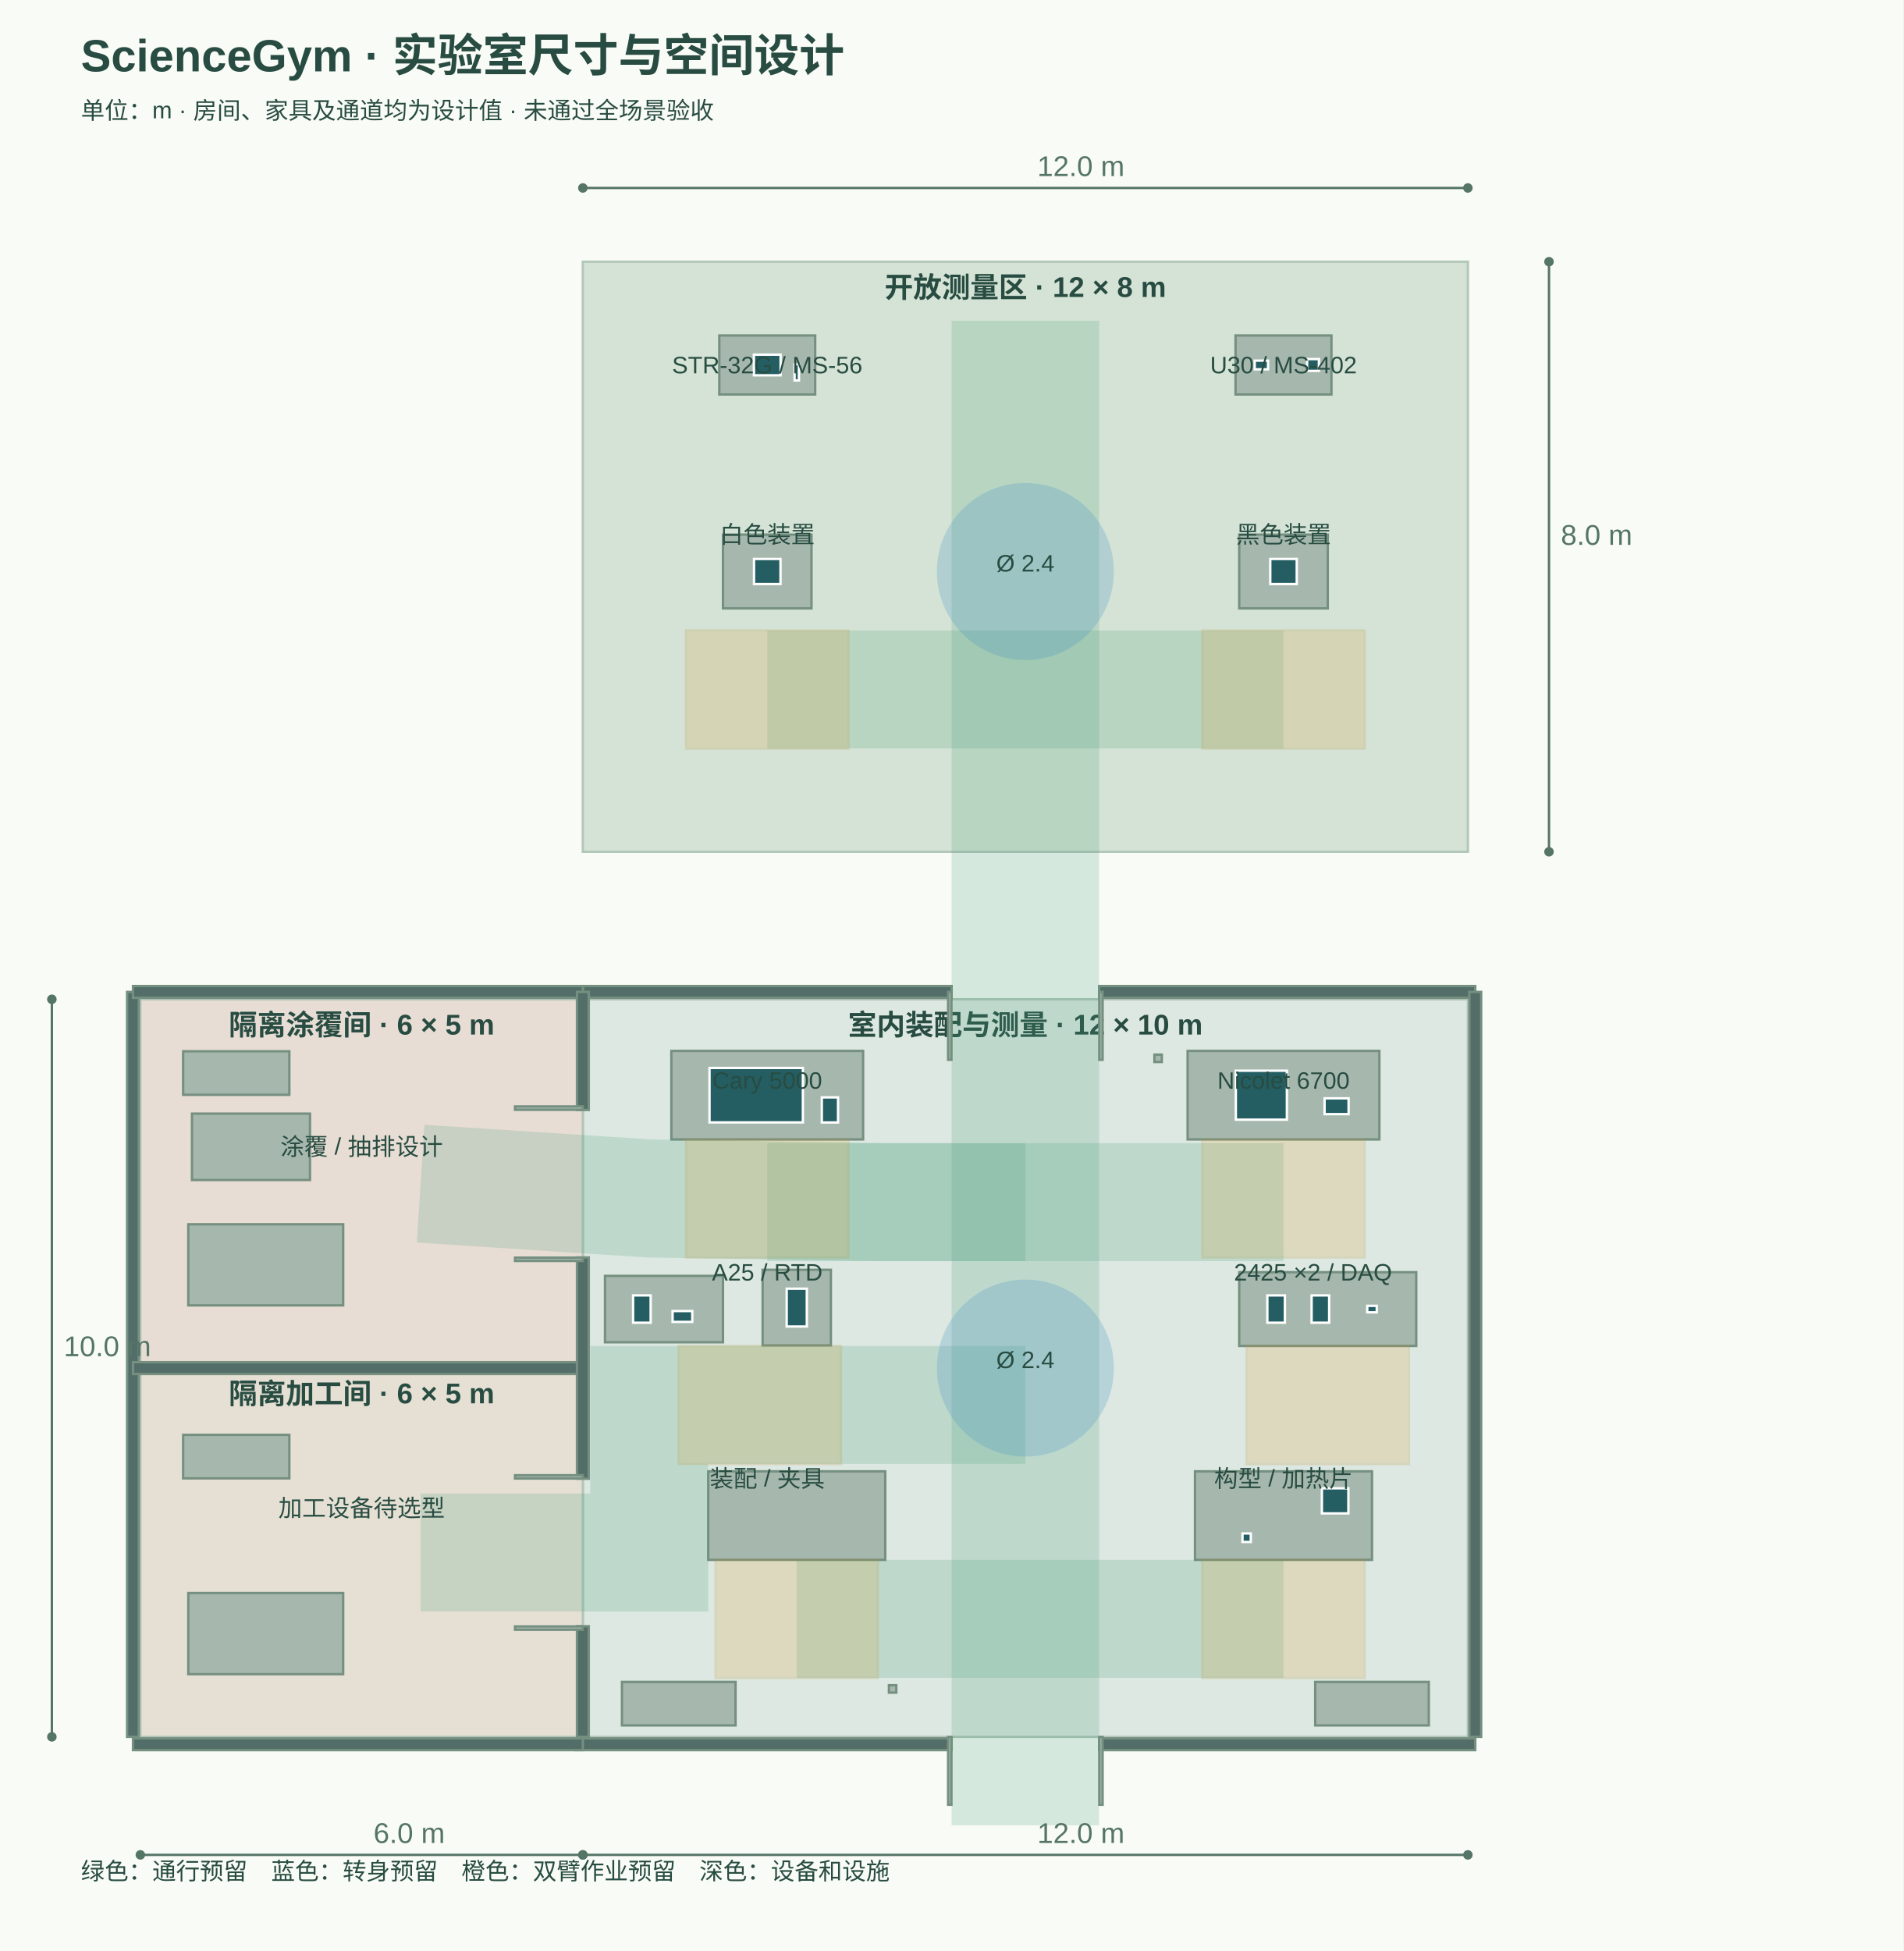
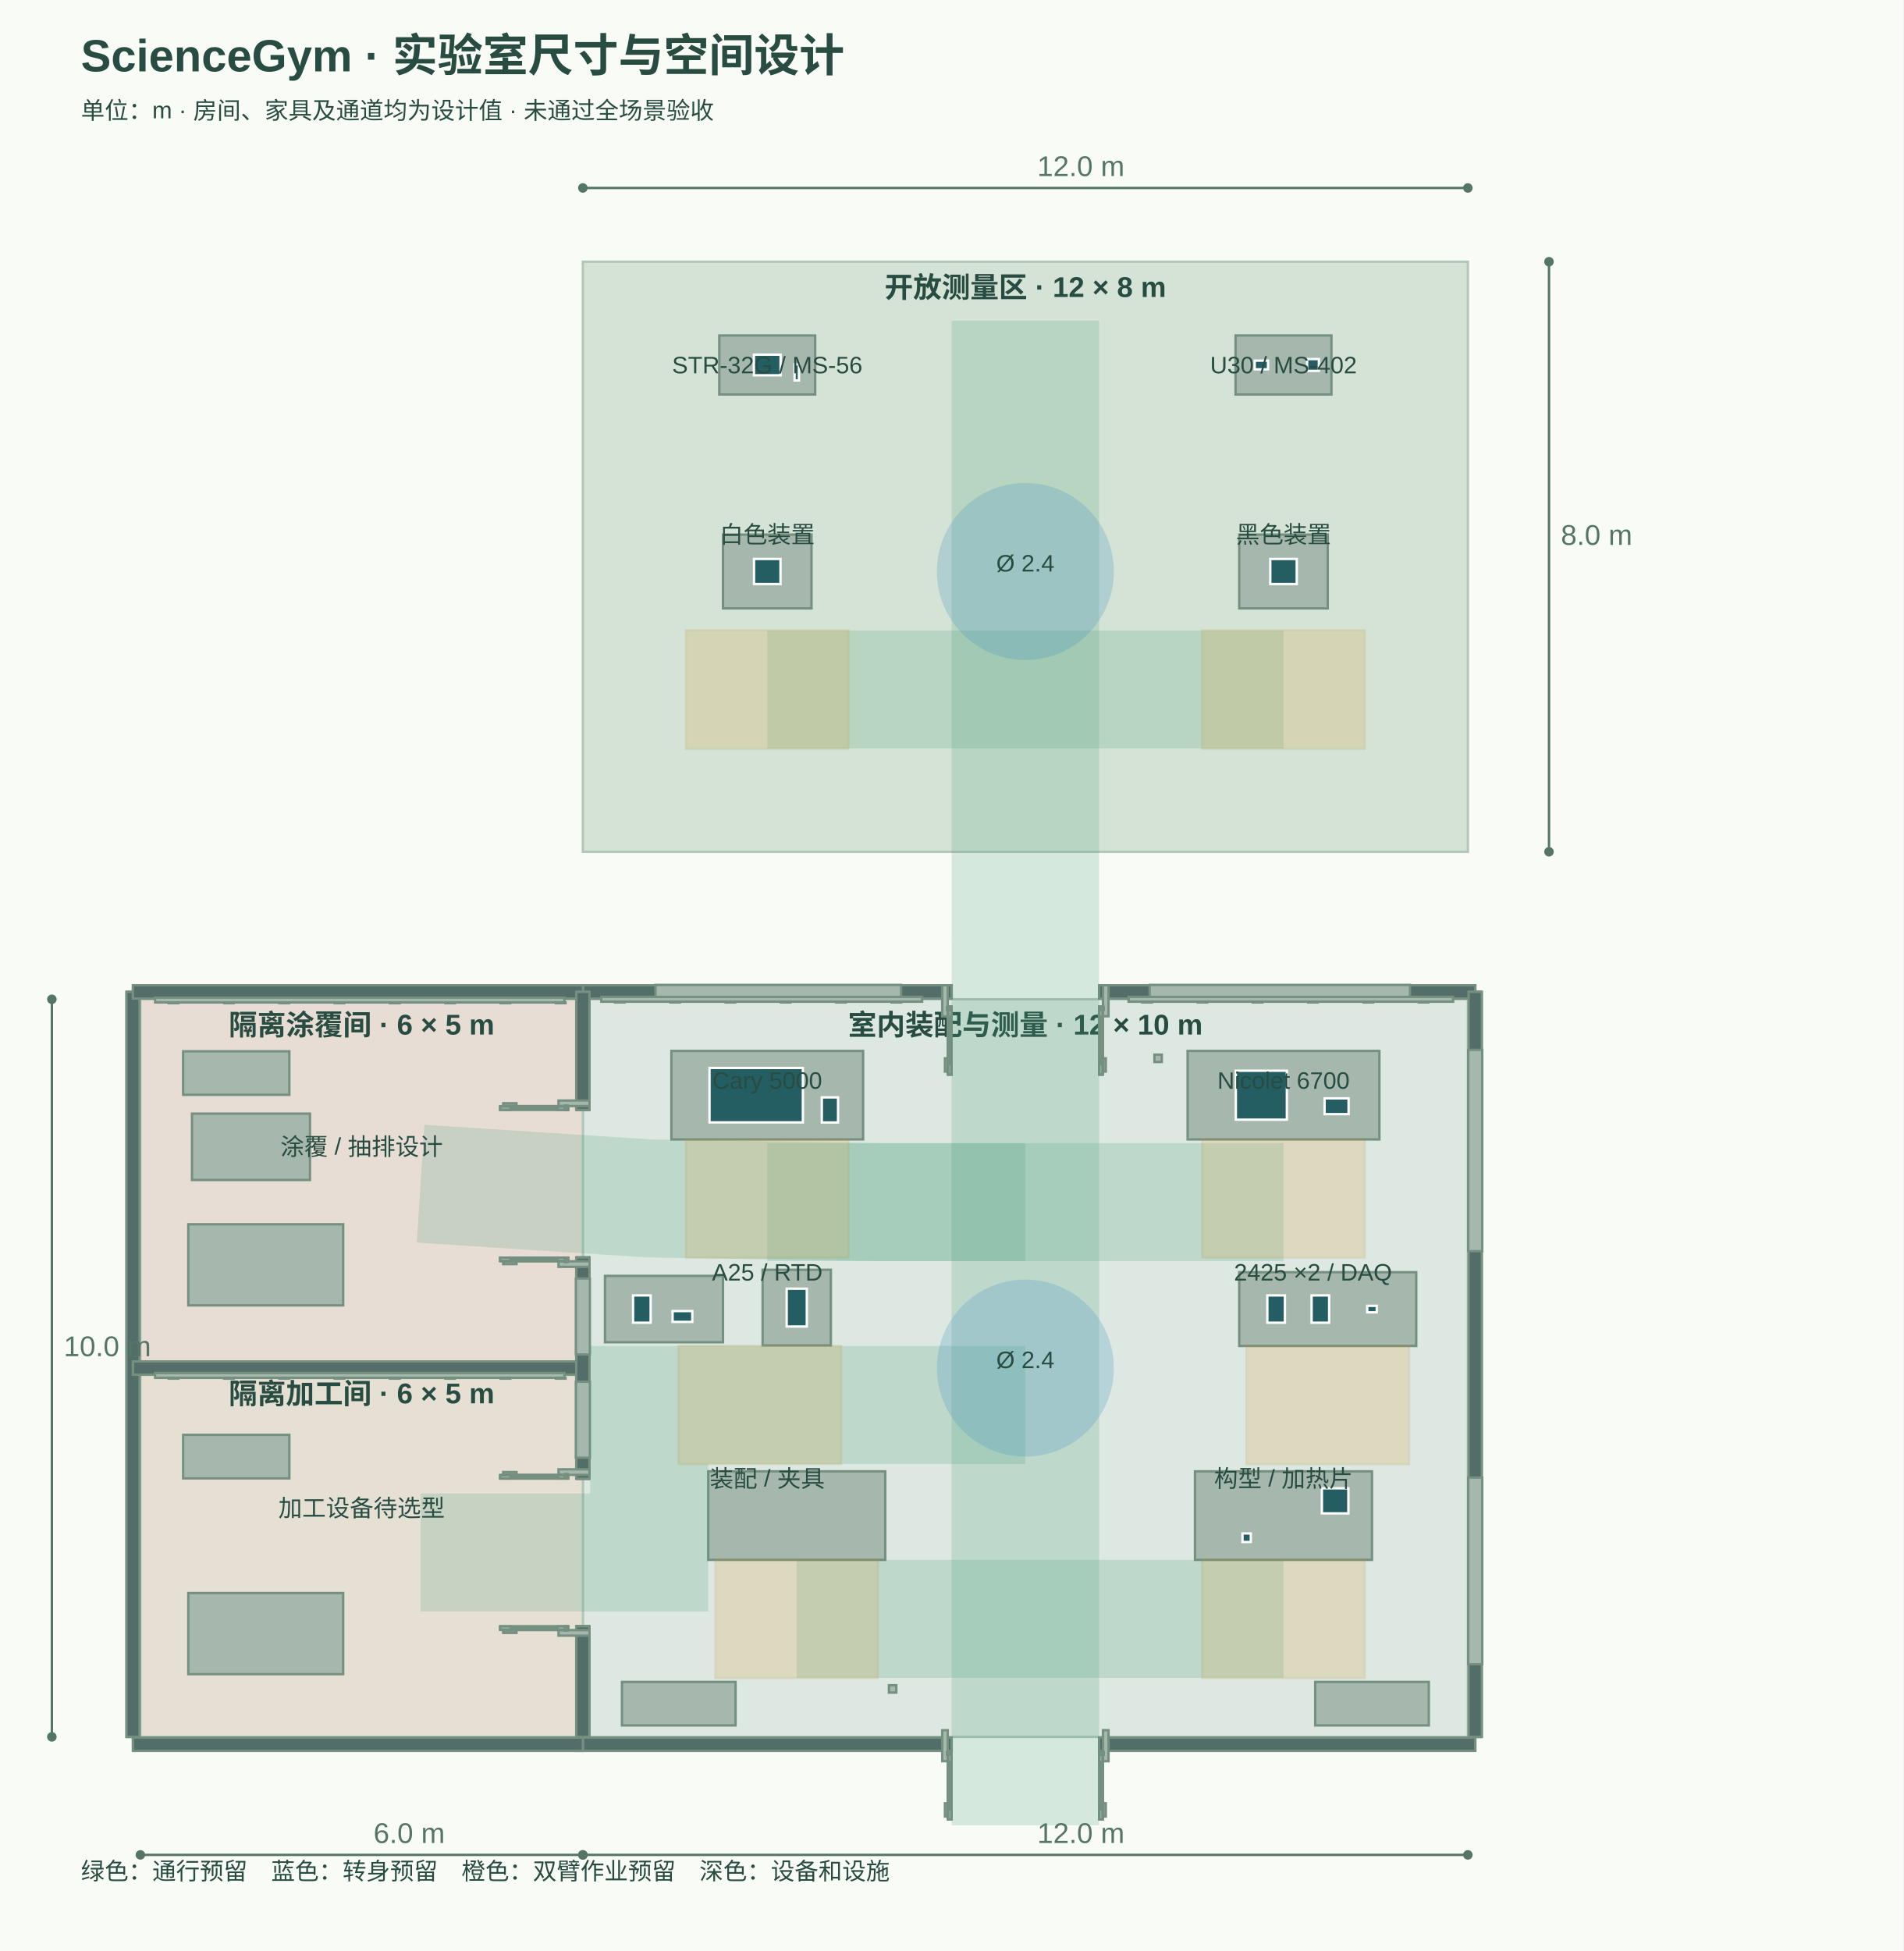
<svg xmlns="http://www.w3.org/2000/svg" width="800" height="820" viewBox="0 0 800 820">
  <rect width="800" height="820" fill="#f9fbf6" />
  <style>text{font-family:Arial,"Noto Sans CJK SC",sans-serif;fill:#284c42} .small{font-size:10px}.label{font-size:12px;font-weight:600}.dim{font-size:12px;fill:#557567}</style>
  <text x="34" y="30" font-size="19" font-weight="600">ScienceGym · 实验室尺寸与空间设计</text>
  <text x="34" y="50" class="small">单位：m · 房间、家具及通道均为设计值 · 未通过全场景验收</text>
  <rect x="245.00" y="420.00" width="372.00" height="310.00" fill="#dce8e1" stroke="#b3c7b9" opacity="1" />
  <text x="431.0" y="435" text-anchor="middle" class="label">室内装配与测量 · 12 × 10 m</text>
  <rect x="59.00" y="575.00" width="186.00" height="155.00" fill="#e6e0d4" stroke="#b3c7b9" opacity="1" />
  <text x="152.0" y="590" text-anchor="middle" class="label">隔离加工间 · 6 × 5 m</text>
  <rect x="59.00" y="420.00" width="186.00" height="155.00" fill="#e7ddd4" stroke="#b3c7b9" opacity="1" />
  <text x="152.0" y="435" text-anchor="middle" class="label">隔离涂覆间 · 6 × 5 m</text>
  <rect x="245.00" y="110.00" width="372.00" height="248.00" fill="#d4e3d5" stroke="#b3c7b9" opacity="1" />
  <text x="431.0" y="125" text-anchor="middle" class="label">开放测量区 · 12 × 8 m</text>
  <rect x="241.90" y="730.62" width="158.10" height="4.96" fill="#536e68" stroke="#758f80" opacity="1" />
+   <rect x="241.90" y="730.62" width="158.10" height="4.96" fill="#536e68" stroke="#758f80" opacity="1" />
+   <rect x="241.90" y="730.31" width="158.10" height="5.58" fill="#536e68" stroke="#758f80" opacity="1" />
  <rect x="462.00" y="730.62" width="158.10" height="4.96" fill="#536e68" stroke="#758f80" opacity="1" />
-   <rect x="245.00" y="414.42" width="155.00" height="4.96" fill="#536e68" stroke="#758f80" opacity="1" />
-   <rect x="462.00" y="414.42" width="158.10" height="4.96" fill="#536e68" stroke="#758f80" opacity="1" />
-   <rect x="617.62" y="416.90" width="4.96" height="313.10" fill="#536e68" stroke="#758f80" opacity="1" />
+   <rect x="462.00" y="730.62" width="158.10" height="4.96" fill="#536e68" stroke="#758f80" opacity="1" />
+   <rect x="462.00" y="730.31" width="158.10" height="5.58" fill="#536e68" stroke="#758f80" opacity="1" />
+   <rect x="245.00" y="414.42" width="31.00" height="4.96" fill="#536e68" stroke="#758f80" opacity="1" />
+   <rect x="245.00" y="414.42" width="31.00" height="4.96" fill="#536e68" stroke="#758f80" opacity="1" />
+   <rect x="245.00" y="414.11" width="31.00" height="5.58" fill="#536e68" stroke="#758f80" opacity="1" />
+   <rect x="276.00" y="414.42" width="102.30" height="4.96" fill="#536e68" stroke="#758f80" opacity="1" />
+   <rect x="276.00" y="414.42" width="102.30" height="4.96" fill="#536e68" stroke="#758f80" opacity="1" />
+   <rect x="276.00" y="414.11" width="102.30" height="5.58" fill="#536e68" stroke="#758f80" opacity="1" />
+   <rect x="378.30" y="414.42" width="21.70" height="4.96" fill="#536e68" stroke="#758f80" opacity="1" />
+   <rect x="378.30" y="414.42" width="21.70" height="4.96" fill="#536e68" stroke="#758f80" opacity="1" />
+   <rect x="378.30" y="414.11" width="21.70" height="5.58" fill="#536e68" stroke="#758f80" opacity="1" />
+   <rect x="276.00" y="414.58" width="102.30" height="4.65" fill="#a6b8ae" stroke="#758f80" opacity="1" />
+   <rect x="276.00" y="414.58" width="1.55" height="4.65" fill="#a6b8ae" stroke="#758f80" opacity="1" />
+   <rect x="326.38" y="414.58" width="1.55" height="4.65" fill="#a6b8ae" stroke="#758f80" opacity="1" />
+   <rect x="376.75" y="414.58" width="1.55" height="4.65" fill="#a6b8ae" stroke="#758f80" opacity="1" />
+   <rect x="277.08" y="416.71" width="100.13" height="0.37" fill="#a6b8ae" stroke="#758f80" opacity="1" />
+   <rect x="275.54" y="413.95" width="103.23" height="5.89" fill="#a6b8ae" stroke="#758f80" opacity="1" />
+   <rect x="462.00" y="414.42" width="21.70" height="4.96" fill="#536e68" stroke="#758f80" opacity="1" />
+   <rect x="462.00" y="414.42" width="21.70" height="4.96" fill="#536e68" stroke="#758f80" opacity="1" />
+   <rect x="462.00" y="414.11" width="21.70" height="5.58" fill="#536e68" stroke="#758f80" opacity="1" />
+   <rect x="483.70" y="414.42" width="108.50" height="4.96" fill="#536e68" stroke="#758f80" opacity="1" />
+   <rect x="483.70" y="414.42" width="108.50" height="4.96" fill="#536e68" stroke="#758f80" opacity="1" />
+   <rect x="483.70" y="414.11" width="108.50" height="5.58" fill="#536e68" stroke="#758f80" opacity="1" />
+   <rect x="592.20" y="414.42" width="27.90" height="4.96" fill="#536e68" stroke="#758f80" opacity="1" />
+   <rect x="592.20" y="414.42" width="27.90" height="4.96" fill="#536e68" stroke="#758f80" opacity="1" />
+   <rect x="592.20" y="414.11" width="27.90" height="5.58" fill="#536e68" stroke="#758f80" opacity="1" />
+   <rect x="483.70" y="414.58" width="108.50" height="4.65" fill="#a6b8ae" stroke="#758f80" opacity="1" />
+   <rect x="483.70" y="414.58" width="1.55" height="4.65" fill="#a6b8ae" stroke="#758f80" opacity="1" />
+   <rect x="537.17" y="414.58" width="1.55" height="4.65" fill="#a6b8ae" stroke="#758f80" opacity="1" />
+   <rect x="590.65" y="414.58" width="1.55" height="4.65" fill="#a6b8ae" stroke="#758f80" opacity="1" />
+   <rect x="484.78" y="416.71" width="106.33" height="0.37" fill="#a6b8ae" stroke="#758f80" opacity="1" />
+   <rect x="483.24" y="413.95" width="109.43" height="5.89" fill="#a6b8ae" stroke="#758f80" opacity="1" />
+   <rect x="617.62" y="699.00" width="4.96" height="31.00" fill="#536e68" stroke="#758f80" opacity="1" />
+   <rect x="617.62" y="699.00" width="4.96" height="31.00" fill="#536e68" stroke="#758f80" opacity="1" />
+   <rect x="617.31" y="699.00" width="5.58" height="31.00" fill="#536e68" stroke="#758f80" opacity="1" />
+   <rect x="617.62" y="621.50" width="4.96" height="77.50" fill="#536e68" stroke="#758f80" opacity="1" />
+   <rect x="617.62" y="621.50" width="4.96" height="77.50" fill="#536e68" stroke="#758f80" opacity="1" />
+   <rect x="617.31" y="621.50" width="5.58" height="77.50" fill="#536e68" stroke="#758f80" opacity="1" />
+   <rect x="617.62" y="525.40" width="4.96" height="96.10" fill="#536e68" stroke="#758f80" opacity="1" />
+   <rect x="617.62" y="525.40" width="4.96" height="96.10" fill="#536e68" stroke="#758f80" opacity="1" />
+   <rect x="617.31" y="525.40" width="5.58" height="96.10" fill="#536e68" stroke="#758f80" opacity="1" />
+   <rect x="617.62" y="441.70" width="4.96" height="83.70" fill="#536e68" stroke="#758f80" opacity="1" />
+   <rect x="617.62" y="441.70" width="4.96" height="83.70" fill="#536e68" stroke="#758f80" opacity="1" />
+   <rect x="617.31" y="441.70" width="5.58" height="83.70" fill="#536e68" stroke="#758f80" opacity="1" />
+   <rect x="617.62" y="416.90" width="4.96" height="24.80" fill="#536e68" stroke="#758f80" opacity="1" />
+   <rect x="617.62" y="416.90" width="4.96" height="24.80" fill="#536e68" stroke="#758f80" opacity="1" />
+   <rect x="617.31" y="416.90" width="5.58" height="24.80" fill="#536e68" stroke="#758f80" opacity="1" />
+   <rect x="617.78" y="621.50" width="4.65" height="77.50" fill="#a6b8ae" stroke="#758f80" opacity="1" />
+   <rect x="617.78" y="697.45" width="4.65" height="1.55" fill="#a6b8ae" stroke="#758f80" opacity="1" />
+   <rect x="617.78" y="659.48" width="4.65" height="1.55" fill="#a6b8ae" stroke="#758f80" opacity="1" />
+   <rect x="617.78" y="621.50" width="4.65" height="1.55" fill="#a6b8ae" stroke="#758f80" opacity="1" />
+   <rect x="619.91" y="622.59" width="0.37" height="75.33" fill="#a6b8ae" stroke="#758f80" opacity="1" />
+   <rect x="617.15" y="621.03" width="5.89" height="78.43" fill="#a6b8ae" stroke="#758f80" opacity="1" />
+   <rect x="617.78" y="441.70" width="4.65" height="83.70" fill="#a6b8ae" stroke="#758f80" opacity="1" />
+   <rect x="617.78" y="523.85" width="4.65" height="1.55" fill="#a6b8ae" stroke="#758f80" opacity="1" />
+   <rect x="617.78" y="482.77" width="4.65" height="1.55" fill="#a6b8ae" stroke="#758f80" opacity="1" />
+   <rect x="617.78" y="441.70" width="4.65" height="1.55" fill="#a6b8ae" stroke="#758f80" opacity="1" />
+   <rect x="619.91" y="442.78" width="0.37" height="81.53" fill="#a6b8ae" stroke="#758f80" opacity="1" />
+   <rect x="617.15" y="441.23" width="5.89" height="84.63" fill="#a6b8ae" stroke="#758f80" opacity="1" />
  <rect x="53.42" y="416.90" width="4.96" height="313.10" fill="#536e68" stroke="#758f80" opacity="1" />
+   <rect x="53.42" y="416.90" width="4.96" height="313.10" fill="#536e68" stroke="#758f80" opacity="1" />
+   <rect x="53.11" y="416.90" width="5.58" height="313.10" fill="#536e68" stroke="#758f80" opacity="1" />
  <rect x="55.90" y="730.62" width="189.10" height="4.96" fill="#536e68" stroke="#758f80" opacity="1" />
+   <rect x="55.90" y="730.62" width="189.10" height="4.96" fill="#536e68" stroke="#758f80" opacity="1" />
+   <rect x="55.90" y="730.31" width="189.10" height="5.58" fill="#536e68" stroke="#758f80" opacity="1" />
  <rect x="55.90" y="414.42" width="189.10" height="4.96" fill="#536e68" stroke="#758f80" opacity="1" />
+   <rect x="55.90" y="414.42" width="189.10" height="4.96" fill="#536e68" stroke="#758f80" opacity="1" />
+   <rect x="55.90" y="414.11" width="189.10" height="5.58" fill="#536e68" stroke="#758f80" opacity="1" />
  <rect x="55.90" y="572.52" width="189.10" height="4.96" fill="#536e68" stroke="#758f80" opacity="1" />
+   <rect x="55.90" y="572.52" width="189.10" height="4.96" fill="#536e68" stroke="#758f80" opacity="1" />
+   <rect x="55.90" y="572.21" width="189.10" height="5.58" fill="#536e68" stroke="#758f80" opacity="1" />
  <rect x="242.52" y="683.50" width="4.96" height="46.50" fill="#536e68" stroke="#758f80" opacity="1" />
-   <rect x="242.52" y="528.50" width="4.96" height="93.00" fill="#536e68" stroke="#758f80" opacity="1" />
+   <rect x="242.52" y="683.50" width="4.96" height="46.50" fill="#536e68" stroke="#758f80" opacity="1" />
+   <rect x="242.21" y="683.50" width="5.58" height="46.50" fill="#536e68" stroke="#758f80" opacity="1" />
+   <rect x="242.52" y="612.20" width="4.96" height="9.30" fill="#536e68" stroke="#758f80" opacity="1" />
+   <rect x="242.52" y="612.20" width="4.96" height="9.30" fill="#536e68" stroke="#758f80" opacity="1" />
+   <rect x="242.21" y="612.20" width="5.58" height="9.30" fill="#536e68" stroke="#758f80" opacity="1" />
+   <rect x="242.52" y="581.20" width="4.96" height="31.00" fill="#536e68" stroke="#758f80" opacity="1" />
+   <rect x="242.52" y="581.20" width="4.96" height="31.00" fill="#536e68" stroke="#758f80" opacity="1" />
+   <rect x="242.21" y="581.20" width="5.58" height="31.00" fill="#536e68" stroke="#758f80" opacity="1" />
+   <rect x="242.52" y="568.80" width="4.96" height="12.40" fill="#536e68" stroke="#758f80" opacity="1" />
+   <rect x="242.52" y="568.80" width="4.96" height="12.40" fill="#536e68" stroke="#758f80" opacity="1" />
+   <rect x="242.21" y="568.80" width="5.58" height="12.40" fill="#536e68" stroke="#758f80" opacity="1" />
+   <rect x="242.52" y="537.80" width="4.96" height="31.00" fill="#536e68" stroke="#758f80" opacity="1" />
+   <rect x="242.52" y="537.80" width="4.96" height="31.00" fill="#536e68" stroke="#758f80" opacity="1" />
+   <rect x="242.21" y="537.80" width="5.58" height="31.00" fill="#536e68" stroke="#758f80" opacity="1" />
+   <rect x="242.52" y="528.50" width="4.96" height="9.30" fill="#536e68" stroke="#758f80" opacity="1" />
+   <rect x="242.52" y="528.50" width="4.96" height="9.30" fill="#536e68" stroke="#758f80" opacity="1" />
+   <rect x="242.21" y="528.50" width="5.58" height="9.30" fill="#536e68" stroke="#758f80" opacity="1" />
+   <rect x="242.68" y="581.20" width="4.65" height="31.00" fill="#a6b8ae" stroke="#758f80" opacity="1" />
+   <rect x="242.68" y="610.65" width="4.65" height="1.55" fill="#a6b8ae" stroke="#758f80" opacity="1" />
+   <rect x="242.68" y="595.92" width="4.65" height="1.55" fill="#a6b8ae" stroke="#758f80" opacity="1" />
+   <rect x="242.68" y="581.20" width="4.65" height="1.55" fill="#a6b8ae" stroke="#758f80" opacity="1" />
+   <rect x="244.81" y="582.28" width="0.37" height="28.83" fill="#a6b8ae" stroke="#758f80" opacity="1" />
+   <rect x="242.06" y="580.74" width="5.89" height="31.93" fill="#a6b8ae" stroke="#758f80" opacity="1" />
+   <rect x="242.68" y="537.80" width="4.65" height="31.00" fill="#a6b8ae" stroke="#758f80" opacity="1" />
+   <rect x="242.68" y="567.25" width="4.65" height="1.55" fill="#a6b8ae" stroke="#758f80" opacity="1" />
+   <rect x="242.68" y="552.52" width="4.65" height="1.55" fill="#a6b8ae" stroke="#758f80" opacity="1" />
+   <rect x="242.68" y="537.80" width="4.65" height="1.55" fill="#a6b8ae" stroke="#758f80" opacity="1" />
+   <rect x="244.81" y="538.88" width="0.37" height="28.83" fill="#a6b8ae" stroke="#758f80" opacity="1" />
+   <rect x="242.06" y="537.34" width="5.89" height="31.93" fill="#a6b8ae" stroke="#758f80" opacity="1" />
  <rect x="242.52" y="416.90" width="4.96" height="49.60" fill="#536e68" stroke="#758f80" opacity="1" />
-   <rect x="398.53" y="730.00" width="1.39" height="28.52" fill="#a6b8ae" stroke="#758f80" opacity="1" />
-   <rect x="462.08" y="730.00" width="1.39" height="28.52" fill="#a6b8ae" stroke="#758f80" opacity="1" />
-   <rect x="398.53" y="416.90" width="1.39" height="28.52" fill="#a6b8ae" stroke="#758f80" opacity="1" />
-   <rect x="462.08" y="416.90" width="1.39" height="28.52" fill="#a6b8ae" stroke="#758f80" opacity="1" />
-   <rect x="216.48" y="683.58" width="28.52" height="1.39" fill="#a6b8ae" stroke="#758f80" opacity="1" />
-   <rect x="216.48" y="620.03" width="28.52" height="1.39" fill="#a6b8ae" stroke="#758f80" opacity="1" />
-   <rect x="216.48" y="528.58" width="28.52" height="1.39" fill="#a6b8ae" stroke="#758f80" opacity="1" />
-   <rect x="216.48" y="465.03" width="28.52" height="1.40" fill="#a6b8ae" stroke="#758f80" opacity="1" />
+   <rect x="242.52" y="416.90" width="4.96" height="49.60" fill="#536e68" stroke="#758f80" opacity="1" />
+   <rect x="242.21" y="416.90" width="5.58" height="49.60" fill="#536e68" stroke="#758f80" opacity="1" />
+   <rect x="396.05" y="727.21" width="2.32" height="13.02" fill="#a6b8ae" stroke="#758f80" opacity="1" />
+   <rect x="398.53" y="736.20" width="1.39" height="28.52" fill="#a6b8ae" stroke="#758f80" opacity="1" />
+   <rect x="398.53" y="736.20" width="1.39" height="28.52" fill="#a6b8ae" stroke="#758f80" opacity="1" />
+   <rect x="398.53" y="760.38" width="1.39" height="4.34" fill="#a6b8ae" stroke="#758f80" opacity="1" />
+   <rect x="398.53" y="736.20" width="1.39" height="4.34" fill="#a6b8ae" stroke="#758f80" opacity="1" />
+   <rect x="399.04" y="740.54" width="0.37" height="19.84" fill="#a6b8ae" stroke="#758f80" opacity="1" />
+   <rect x="398.16" y="736.43" width="1.70" height="1.08" fill="#a6b8ae" stroke="#758f80" opacity="1" />
+   <rect x="398.16" y="736.43" width="1.70" height="1.08" fill="#a6b8ae" stroke="#758f80" opacity="1" />
+   <rect x="398.16" y="736.43" width="1.70" height="1.08" fill="#a6b8ae" stroke="#758f80" opacity="1" />
+   <rect x="397.19" y="757.90" width="1.09" height="5.58" fill="#a6b8ae" stroke="#758f80" opacity="1" />
+   <rect x="398.39" y="736.82" width="0.12" height="27.28" fill="#a6b8ae" stroke="#758f80" opacity="1" />
+   <rect x="463.63" y="727.21" width="2.32" height="13.02" fill="#a6b8ae" stroke="#758f80" opacity="1" />
+   <rect x="462.08" y="736.20" width="1.39" height="28.52" fill="#a6b8ae" stroke="#758f80" opacity="1" />
+   <rect x="462.08" y="736.20" width="1.39" height="28.52" fill="#a6b8ae" stroke="#758f80" opacity="1" />
+   <rect x="462.08" y="760.38" width="1.39" height="4.34" fill="#a6b8ae" stroke="#758f80" opacity="1" />
+   <rect x="462.08" y="736.20" width="1.39" height="4.34" fill="#a6b8ae" stroke="#758f80" opacity="1" />
+   <rect x="462.59" y="740.54" width="0.37" height="19.84" fill="#a6b8ae" stroke="#758f80" opacity="1" />
+   <rect x="462.14" y="736.43" width="1.70" height="1.08" fill="#a6b8ae" stroke="#758f80" opacity="1" />
+   <rect x="462.14" y="736.43" width="1.70" height="1.08" fill="#a6b8ae" stroke="#758f80" opacity="1" />
+   <rect x="462.14" y="736.43" width="1.70" height="1.08" fill="#a6b8ae" stroke="#758f80" opacity="1" />
+   <rect x="463.72" y="757.90" width="1.09" height="5.58" fill="#a6b8ae" stroke="#758f80" opacity="1" />
+   <rect x="463.49" y="736.82" width="0.12" height="27.28" fill="#a6b8ae" stroke="#758f80" opacity="1" />
+   <rect x="396.05" y="414.11" width="2.32" height="13.02" fill="#a6b8ae" stroke="#758f80" opacity="1" />
+   <rect x="398.53" y="423.10" width="1.39" height="28.52" fill="#a6b8ae" stroke="#758f80" opacity="1" />
+   <rect x="398.53" y="423.10" width="1.39" height="28.52" fill="#a6b8ae" stroke="#758f80" opacity="1" />
+   <rect x="398.53" y="447.28" width="1.39" height="4.34" fill="#a6b8ae" stroke="#758f80" opacity="1" />
+   <rect x="398.53" y="423.10" width="1.39" height="4.34" fill="#a6b8ae" stroke="#758f80" opacity="1" />
+   <rect x="399.04" y="427.44" width="0.37" height="19.84" fill="#a6b8ae" stroke="#758f80" opacity="1" />
+   <rect x="398.16" y="423.33" width="1.70" height="1.09" fill="#a6b8ae" stroke="#758f80" opacity="1" />
+   <rect x="398.16" y="423.33" width="1.70" height="1.09" fill="#a6b8ae" stroke="#758f80" opacity="1" />
+   <rect x="398.16" y="423.33" width="1.70" height="1.09" fill="#a6b8ae" stroke="#758f80" opacity="1" />
+   <rect x="397.19" y="444.80" width="1.09" height="5.58" fill="#a6b8ae" stroke="#758f80" opacity="1" />
+   <rect x="398.39" y="423.72" width="0.12" height="27.28" fill="#a6b8ae" stroke="#758f80" opacity="1" />
+   <rect x="463.63" y="414.11" width="2.32" height="13.02" fill="#a6b8ae" stroke="#758f80" opacity="1" />
+   <rect x="462.08" y="423.10" width="1.39" height="28.52" fill="#a6b8ae" stroke="#758f80" opacity="1" />
+   <rect x="462.08" y="423.10" width="1.39" height="28.52" fill="#a6b8ae" stroke="#758f80" opacity="1" />
+   <rect x="462.08" y="447.28" width="1.39" height="4.34" fill="#a6b8ae" stroke="#758f80" opacity="1" />
+   <rect x="462.08" y="423.10" width="1.39" height="4.34" fill="#a6b8ae" stroke="#758f80" opacity="1" />
+   <rect x="462.59" y="427.44" width="0.37" height="19.84" fill="#a6b8ae" stroke="#758f80" opacity="1" />
+   <rect x="462.14" y="423.33" width="1.70" height="1.09" fill="#a6b8ae" stroke="#758f80" opacity="1" />
+   <rect x="462.14" y="423.33" width="1.70" height="1.09" fill="#a6b8ae" stroke="#758f80" opacity="1" />
+   <rect x="462.14" y="423.33" width="1.70" height="1.09" fill="#a6b8ae" stroke="#758f80" opacity="1" />
+   <rect x="463.72" y="444.80" width="1.09" height="5.58" fill="#a6b8ae" stroke="#758f80" opacity="1" />
+   <rect x="463.49" y="423.72" width="0.12" height="27.28" fill="#a6b8ae" stroke="#758f80" opacity="1" />
+   <rect x="234.77" y="685.13" width="13.02" height="2.33" fill="#a6b8ae" stroke="#758f80" opacity="1" />
+   <rect x="210.28" y="683.58" width="28.52" height="1.39" fill="#a6b8ae" stroke="#758f80" opacity="1" />
+   <rect x="210.28" y="683.58" width="28.52" height="1.39" fill="#a6b8ae" stroke="#758f80" opacity="1" />
+   <rect x="210.28" y="683.58" width="4.34" height="1.39" fill="#a6b8ae" stroke="#758f80" opacity="1" />
+   <rect x="234.46" y="683.58" width="4.34" height="1.39" fill="#a6b8ae" stroke="#758f80" opacity="1" />
+   <rect x="214.62" y="684.09" width="19.84" height="0.37" fill="#a6b8ae" stroke="#758f80" opacity="1" />
+   <rect x="237.48" y="683.64" width="1.08" height="1.71" fill="#a6b8ae" stroke="#758f80" opacity="1" />
+   <rect x="237.48" y="683.64" width="1.08" height="1.71" fill="#a6b8ae" stroke="#758f80" opacity="1" />
+   <rect x="237.48" y="683.64" width="1.08" height="1.71" fill="#a6b8ae" stroke="#758f80" opacity="1" />
+   <rect x="211.52" y="685.22" width="5.58" height="1.09" fill="#a6b8ae" stroke="#758f80" opacity="1" />
+   <rect x="210.90" y="684.99" width="27.28" height="0.12" fill="#a6b8ae" stroke="#758f80" opacity="1" />
+   <rect x="234.77" y="617.55" width="13.02" height="2.33" fill="#a6b8ae" stroke="#758f80" opacity="1" />
+   <rect x="210.28" y="620.03" width="28.52" height="1.39" fill="#a6b8ae" stroke="#758f80" opacity="1" />
+   <rect x="210.28" y="620.03" width="28.52" height="1.39" fill="#a6b8ae" stroke="#758f80" opacity="1" />
+   <rect x="210.28" y="620.03" width="4.34" height="1.39" fill="#a6b8ae" stroke="#758f80" opacity="1" />
+   <rect x="234.46" y="620.03" width="4.34" height="1.39" fill="#a6b8ae" stroke="#758f80" opacity="1" />
+   <rect x="214.62" y="620.54" width="19.84" height="0.37" fill="#a6b8ae" stroke="#758f80" opacity="1" />
+   <rect x="237.48" y="619.66" width="1.08" height="1.70" fill="#a6b8ae" stroke="#758f80" opacity="1" />
+   <rect x="237.48" y="619.66" width="1.08" height="1.70" fill="#a6b8ae" stroke="#758f80" opacity="1" />
+   <rect x="237.48" y="619.66" width="1.08" height="1.70" fill="#a6b8ae" stroke="#758f80" opacity="1" />
+   <rect x="211.52" y="618.69" width="5.58" height="1.09" fill="#a6b8ae" stroke="#758f80" opacity="1" />
+   <rect x="210.90" y="619.89" width="27.28" height="0.12" fill="#a6b8ae" stroke="#758f80" opacity="1" />
+   <rect x="234.77" y="530.13" width="13.02" height="2.32" fill="#a6b8ae" stroke="#758f80" opacity="1" />
+   <rect x="210.28" y="528.58" width="28.52" height="1.39" fill="#a6b8ae" stroke="#758f80" opacity="1" />
+   <rect x="210.28" y="528.58" width="28.52" height="1.39" fill="#a6b8ae" stroke="#758f80" opacity="1" />
+   <rect x="210.28" y="528.58" width="4.34" height="1.39" fill="#a6b8ae" stroke="#758f80" opacity="1" />
+   <rect x="234.46" y="528.58" width="4.34" height="1.39" fill="#a6b8ae" stroke="#758f80" opacity="1" />
+   <rect x="214.62" y="529.09" width="19.84" height="0.37" fill="#a6b8ae" stroke="#758f80" opacity="1" />
+   <rect x="237.48" y="528.64" width="1.08" height="1.70" fill="#a6b8ae" stroke="#758f80" opacity="1" />
+   <rect x="237.48" y="528.64" width="1.08" height="1.70" fill="#a6b8ae" stroke="#758f80" opacity="1" />
+   <rect x="237.48" y="528.64" width="1.08" height="1.70" fill="#a6b8ae" stroke="#758f80" opacity="1" />
+   <rect x="211.52" y="530.22" width="5.58" height="1.09" fill="#a6b8ae" stroke="#758f80" opacity="1" />
+   <rect x="210.90" y="529.99" width="27.28" height="0.12" fill="#a6b8ae" stroke="#758f80" opacity="1" />
+   <rect x="234.77" y="462.55" width="13.02" height="2.32" fill="#a6b8ae" stroke="#758f80" opacity="1" />
+   <rect x="210.28" y="465.03" width="28.52" height="1.40" fill="#a6b8ae" stroke="#758f80" opacity="1" />
+   <rect x="210.28" y="465.03" width="28.52" height="1.40" fill="#a6b8ae" stroke="#758f80" opacity="1" />
+   <rect x="210.28" y="465.03" width="4.34" height="1.40" fill="#a6b8ae" stroke="#758f80" opacity="1" />
+   <rect x="234.46" y="465.03" width="4.34" height="1.40" fill="#a6b8ae" stroke="#758f80" opacity="1" />
+   <rect x="214.62" y="465.54" width="19.84" height="0.37" fill="#a6b8ae" stroke="#758f80" opacity="1" />
+   <rect x="237.48" y="464.66" width="1.08" height="1.70" fill="#a6b8ae" stroke="#758f80" opacity="1" />
+   <rect x="237.48" y="464.66" width="1.08" height="1.70" fill="#a6b8ae" stroke="#758f80" opacity="1" />
+   <rect x="237.48" y="464.66" width="1.08" height="1.70" fill="#a6b8ae" stroke="#758f80" opacity="1" />
+   <rect x="211.52" y="463.69" width="5.58" height="1.09" fill="#a6b8ae" stroke="#758f80" opacity="1" />
+   <rect x="210.90" y="464.89" width="27.28" height="0.12" fill="#a6b8ae" stroke="#758f80" opacity="1" />
+   <rect x="252.75" y="418.99" width="134.85" height="2.02" fill="#a6b8ae" stroke="#758f80" opacity="1" />
+   <rect x="258.49" y="421.02" width="4.03" height="0.31" fill="#a6b8ae" stroke="#758f80" opacity="1" />
+   <rect x="281.74" y="421.02" width="4.03" height="0.31" fill="#a6b8ae" stroke="#758f80" opacity="1" />
+   <rect x="304.99" y="421.02" width="4.03" height="0.31" fill="#a6b8ae" stroke="#758f80" opacity="1" />
+   <rect x="328.24" y="421.02" width="4.03" height="0.31" fill="#a6b8ae" stroke="#758f80" opacity="1" />
+   <rect x="351.49" y="421.02" width="4.03" height="0.31" fill="#a6b8ae" stroke="#758f80" opacity="1" />
+   <rect x="374.74" y="421.02" width="4.03" height="0.31" fill="#a6b8ae" stroke="#758f80" opacity="1" />
+   <rect x="474.40" y="418.99" width="136.40" height="2.02" fill="#a6b8ae" stroke="#758f80" opacity="1" />
+   <rect x="480.13" y="421.02" width="4.03" height="0.31" fill="#a6b8ae" stroke="#758f80" opacity="1" />
+   <rect x="503.39" y="421.02" width="4.03" height="0.31" fill="#a6b8ae" stroke="#758f80" opacity="1" />
+   <rect x="526.63" y="421.02" width="4.03" height="0.31" fill="#a6b8ae" stroke="#758f80" opacity="1" />
+   <rect x="549.88" y="421.02" width="4.03" height="0.31" fill="#a6b8ae" stroke="#758f80" opacity="1" />
+   <rect x="573.13" y="421.02" width="4.03" height="0.31" fill="#a6b8ae" stroke="#758f80" opacity="1" />
+   <rect x="596.38" y="421.02" width="4.03" height="0.31" fill="#a6b8ae" stroke="#758f80" opacity="1" />
+   <rect x="65.20" y="577.09" width="172.05" height="2.01" fill="#a6b8ae" stroke="#758f80" opacity="1" />
+   <rect x="70.94" y="579.12" width="4.03" height="0.31" fill="#a6b8ae" stroke="#758f80" opacity="1" />
+   <rect x="94.19" y="579.12" width="4.03" height="0.31" fill="#a6b8ae" stroke="#758f80" opacity="1" />
+   <rect x="117.43" y="579.12" width="4.03" height="0.31" fill="#a6b8ae" stroke="#758f80" opacity="1" />
+   <rect x="140.69" y="579.12" width="4.03" height="0.31" fill="#a6b8ae" stroke="#758f80" opacity="1" />
+   <rect x="163.94" y="579.12" width="4.03" height="0.31" fill="#a6b8ae" stroke="#758f80" opacity="1" />
+   <rect x="187.19" y="579.12" width="4.03" height="0.31" fill="#a6b8ae" stroke="#758f80" opacity="1" />
+   <rect x="210.44" y="579.12" width="4.03" height="0.31" fill="#a6b8ae" stroke="#758f80" opacity="1" />
+   <rect x="233.69" y="579.12" width="4.03" height="0.31" fill="#a6b8ae" stroke="#758f80" opacity="1" />
+   <rect x="65.20" y="419.30" width="172.05" height="2.02" fill="#a6b8ae" stroke="#758f80" opacity="1" />
+   <rect x="70.94" y="421.33" width="4.03" height="0.31" fill="#a6b8ae" stroke="#758f80" opacity="1" />
+   <rect x="94.19" y="421.33" width="4.03" height="0.31" fill="#a6b8ae" stroke="#758f80" opacity="1" />
+   <rect x="117.43" y="421.33" width="4.03" height="0.31" fill="#a6b8ae" stroke="#758f80" opacity="1" />
+   <rect x="140.69" y="421.33" width="4.03" height="0.31" fill="#a6b8ae" stroke="#758f80" opacity="1" />
+   <rect x="163.94" y="421.33" width="4.03" height="0.31" fill="#a6b8ae" stroke="#758f80" opacity="1" />
+   <rect x="187.19" y="421.33" width="4.03" height="0.31" fill="#a6b8ae" stroke="#758f80" opacity="1" />
+   <rect x="210.44" y="421.33" width="4.03" height="0.31" fill="#a6b8ae" stroke="#758f80" opacity="1" />
+   <rect x="233.69" y="421.33" width="4.03" height="0.31" fill="#a6b8ae" stroke="#758f80" opacity="1" />
  <rect x="282.20" y="441.70" width="80.60" height="37.20" fill="#a6b8ae" stroke="#758f80" opacity="1" />
  <rect x="499.20" y="441.70" width="80.60" height="37.20" fill="#a6b8ae" stroke="#758f80" opacity="1" />
  <rect x="297.70" y="618.40" width="74.40" height="37.20" fill="#a6b8ae" stroke="#758f80" opacity="1" />
  <rect x="502.30" y="618.40" width="74.40" height="37.20" fill="#a6b8ae" stroke="#758f80" opacity="1" />
  <rect x="254.30" y="536.25" width="49.60" height="27.90" fill="#a6b8ae" stroke="#758f80" opacity="1" />
  <rect x="322.50" y="535.63" width="24.80" height="27.90" fill="#a6b8ae" stroke="#758f80" opacity="1" />
  <rect x="520.90" y="534.70" width="74.40" height="31.00" fill="#a6b8ae" stroke="#758f80" opacity="1" />
  <rect x="79.15" y="669.55" width="65.10" height="34.10" fill="#a6b8ae" stroke="#758f80" opacity="1" />
  <rect x="79.15" y="514.55" width="65.10" height="34.10" fill="#a6b8ae" stroke="#758f80" opacity="1" />
  <rect x="303.90" y="224.70" width="37.20" height="31.00" fill="#a6b8ae" stroke="#758f80" opacity="1" />
  <rect x="520.90" y="224.70" width="37.20" height="31.00" fill="#a6b8ae" stroke="#758f80" opacity="1" />
  <rect x="519.35" y="141.00" width="40.30" height="24.80" fill="#a6b8ae" stroke="#758f80" opacity="1" />
  <rect x="302.35" y="141.00" width="40.30" height="24.80" fill="#a6b8ae" stroke="#758f80" opacity="1" />
  <rect x="261.43" y="706.90" width="47.74" height="18.29" fill="#a6b8ae" stroke="#758f80" opacity="1" />
  <rect x="552.83" y="706.90" width="47.74" height="18.29" fill="#a6b8ae" stroke="#758f80" opacity="1" />
  <rect x="76.98" y="603.06" width="44.64" height="18.29" fill="#a6b8ae" stroke="#758f80" opacity="1" />
  <rect x="76.98" y="441.86" width="44.64" height="18.29" fill="#a6b8ae" stroke="#758f80" opacity="1" />
  <rect x="80.70" y="468.05" width="49.60" height="27.90" fill="#a6b8ae" stroke="#758f80" opacity="1" />
  <rect x="373.65" y="708.30" width="3.10" height="3.10" fill="#a6b8ae" stroke="#758f80" opacity="1" />
  <rect x="485.25" y="443.25" width="3.10" height="3.10" fill="#a6b8ae" stroke="#758f80" opacity="1" />
  <rect x="320.56" y="533.69" width="28.68" height="31.78" fill="#a6b8ae" stroke="#758f80" opacity="1" />
  <polyline points="431,767.2 431,395.2" fill="none" stroke="#459c79" stroke-width="62.0" opacity=".20" />
  <polyline points="431,395.2 431,134.8" fill="none" stroke="#459c79" stroke-width="62.0" opacity=".20" />
  <polyline points="334.9,680.4 431,680.4 539.5,680.4" fill="none" stroke="#459c79" stroke-width="49.6" opacity=".20" />
  <polyline points="322.5,505.25 431,505.25 539.5,505.25" fill="none" stroke="#459c79" stroke-width="49.6" opacity=".20" />
  <polyline points="431,590.5 272.9,590.5 272.9,652.5 176.8,652.5" fill="none" stroke="#459c79" stroke-width="49.6" opacity=".20" />
  <polyline points="431,505.25 369,505.25 272.9,503.7 176.8,497.5" fill="none" stroke="#459c79" stroke-width="49.6" opacity=".20" />
  <polyline points="322.5,289.8 431,289.8 539.5,289.8" fill="none" stroke="#459c79" stroke-width="49.6" opacity=".20" />
  <circle cx="431" cy="575" r="37.2" fill="#428fc4" opacity=".24" />
  <text x="431" y="575" class="small" text-anchor="middle">Ø 2.4</text>
  <circle cx="431" cy="240.2" r="37.2" fill="#428fc4" opacity=".24" />
  <text x="431" y="240.2" class="small" text-anchor="middle">Ø 2.4</text>
  <rect x="300.80" y="655.60" width="68.20" height="49.60" fill="#daa644" stroke="#bd9139" opacity="0.22" />
  <rect x="505.40" y="655.60" width="68.20" height="49.60" fill="#daa644" stroke="#bd9139" opacity="0.22" />
  <rect x="288.40" y="478.90" width="68.20" height="49.60" fill="#daa644" stroke="#bd9139" opacity="0.22" />
  <rect x="505.40" y="478.90" width="68.20" height="49.60" fill="#daa644" stroke="#bd9139" opacity="0.22" />
  <rect x="285.30" y="565.70" width="68.20" height="49.60" fill="#daa644" stroke="#bd9139" opacity="0.22" />
  <rect x="524.00" y="565.70" width="68.20" height="49.60" fill="#daa644" stroke="#bd9139" opacity="0.22" />
  <rect x="288.40" y="265.00" width="68.20" height="49.60" fill="#daa644" stroke="#bd9139" opacity="0.22" />
  <rect x="505.40" y="265.00" width="68.20" height="49.60" fill="#daa644" stroke="#bd9139" opacity="0.22" />
  <rect x="298.23" y="448.86" width="39.25" height="22.88" fill="#245e62" stroke="#fff" opacity="1" />
  <rect x="345.44" y="461.23" width="6.82" height="10.54" fill="#245e62" stroke="#fff" opacity="1" />
  <rect x="519.47" y="450.02" width="21.45" height="20.57" fill="#245e62" stroke="#fff" opacity="1" />
  <rect x="556.77" y="461.63" width="10.09" height="6.64" fill="#245e62" stroke="#fff" opacity="1" />
  <rect x="330.67" y="541.63" width="8.46" height="15.90" fill="#245e62" stroke="#fff" opacity="1" />
  <rect x="266.11" y="544.46" width="7.38" height="11.47" fill="#245e62" stroke="#fff" opacity="1" />
  <rect x="282.71" y="551.03" width="8.28" height="4.55" fill="#245e62" stroke="#fff" opacity="1" />
  <rect x="532.71" y="544.46" width="7.38" height="11.47" fill="#245e62" stroke="#fff" opacity="1" />
  <rect x="551.31" y="544.46" width="7.38" height="11.47" fill="#245e62" stroke="#fff" opacity="1" />
  <rect x="574.71" y="548.83" width="3.99" height="2.74" fill="#245e62" stroke="#fff" opacity="1" />
  <rect x="522.26" y="644.51" width="3.49" height="3.57" fill="#245e62" stroke="#fff" opacity="1" />
  <rect x="316.94" y="234.93" width="11.13" height="10.54" fill="#245e62" stroke="#fff" opacity="1" />
  <rect x="533.94" y="234.93" width="11.13" height="10.54" fill="#245e62" stroke="#fff" opacity="1" />
  <rect x="555.64" y="625.53" width="11.13" height="10.54" fill="#245e62" stroke="#fff" opacity="1" />
  <rect x="316.89" y="149.06" width="11.22" height="8.68" fill="#245e62" stroke="#fff" opacity="1" />
  <rect x="333.99" y="153.10" width="1.83" height="6.80" fill="#245e62" stroke="#fff" opacity="1" />
  <rect x="549.42" y="150.92" width="4.96" height="4.96" fill="#245e62" stroke="#fff" opacity="1" />
  <rect x="527.40" y="151.57" width="5.60" height="3.66" fill="#245e62" stroke="#fff" opacity="1" />
  <text x="322.5" y="457.6" text-anchor="middle" class="small">Cary 5000</text>
  <text x="539.5" y="457.6" text-anchor="middle" class="small">Nicolet 6700</text>
  <text x="322.5" y="538.2" text-anchor="middle" class="small">A25 / RTD</text>
  <text x="551.9" y="538.2" text-anchor="middle" class="small">2425 ×2 / DAQ</text>
  <text x="322.5" y="625" text-anchor="middle" class="small">装配 / 夹具</text>
  <text x="539.5" y="625" text-anchor="middle" class="small">构型 / 加热片</text>
  <text x="322.5" y="228.2" text-anchor="middle" class="small">白色装置</text>
  <text x="539.5" y="228.2" text-anchor="middle" class="small">黑色装置</text>
  <text x="322.5" y="156.9" text-anchor="middle" class="small">STR-32G / MS-56</text>
  <text x="539.5" y="156.9" text-anchor="middle" class="small">U30 / MS-402</text>
  <text x="152" y="637.4" text-anchor="middle" class="small">加工设备待选型</text>
  <text x="152" y="485.5" text-anchor="middle" class="small">涂覆 / 抽排设计</text>
  <path d="M245 779.6 L617 779.6" stroke="#557567" fill="none" />
  <circle cx="245" cy="779.6" r="2" fill="#557567" />
  <circle cx="617" cy="779.6" r="2" fill="#557567" />
  <text x="436.0" y="774.6" class="dim">12.0 m</text>
  <path d="M59 779.6 L245 779.6" stroke="#557567" fill="none" />
  <circle cx="59" cy="779.6" r="2" fill="#557567" />
  <circle cx="245" cy="779.6" r="2" fill="#557567" />
  <text x="157.0" y="774.6" class="dim">6.0 m</text>
  <path d="M21.8 730 L21.8 420" stroke="#557567" fill="none" />
  <circle cx="21.8" cy="730" r="2" fill="#557567" />
  <circle cx="21.8" cy="420" r="2" fill="#557567" />
  <text x="26.8" y="570.0" class="dim">10.0 m</text>
  <path d="M651.1 358 L651.1 110" stroke="#557567" fill="none" />
  <circle cx="651.1" cy="358" r="2" fill="#557567" />
  <circle cx="651.1" cy="110" r="2" fill="#557567" />
  <text x="656.1" y="229.0" class="dim">8.0 m</text>
  <path d="M245 79 L617 79" stroke="#557567" fill="none" />
  <circle cx="245" cy="79" r="2" fill="#557567" />
  <circle cx="617" cy="79" r="2" fill="#557567" />
  <text x="436.0" y="74.0" class="dim">12.0 m</text>
  <text x="34" y="790" class="small">绿色：通行预留　蓝色：转身预留　橙色：双臂作业预留　深色：设备和设施</text>
</svg>
